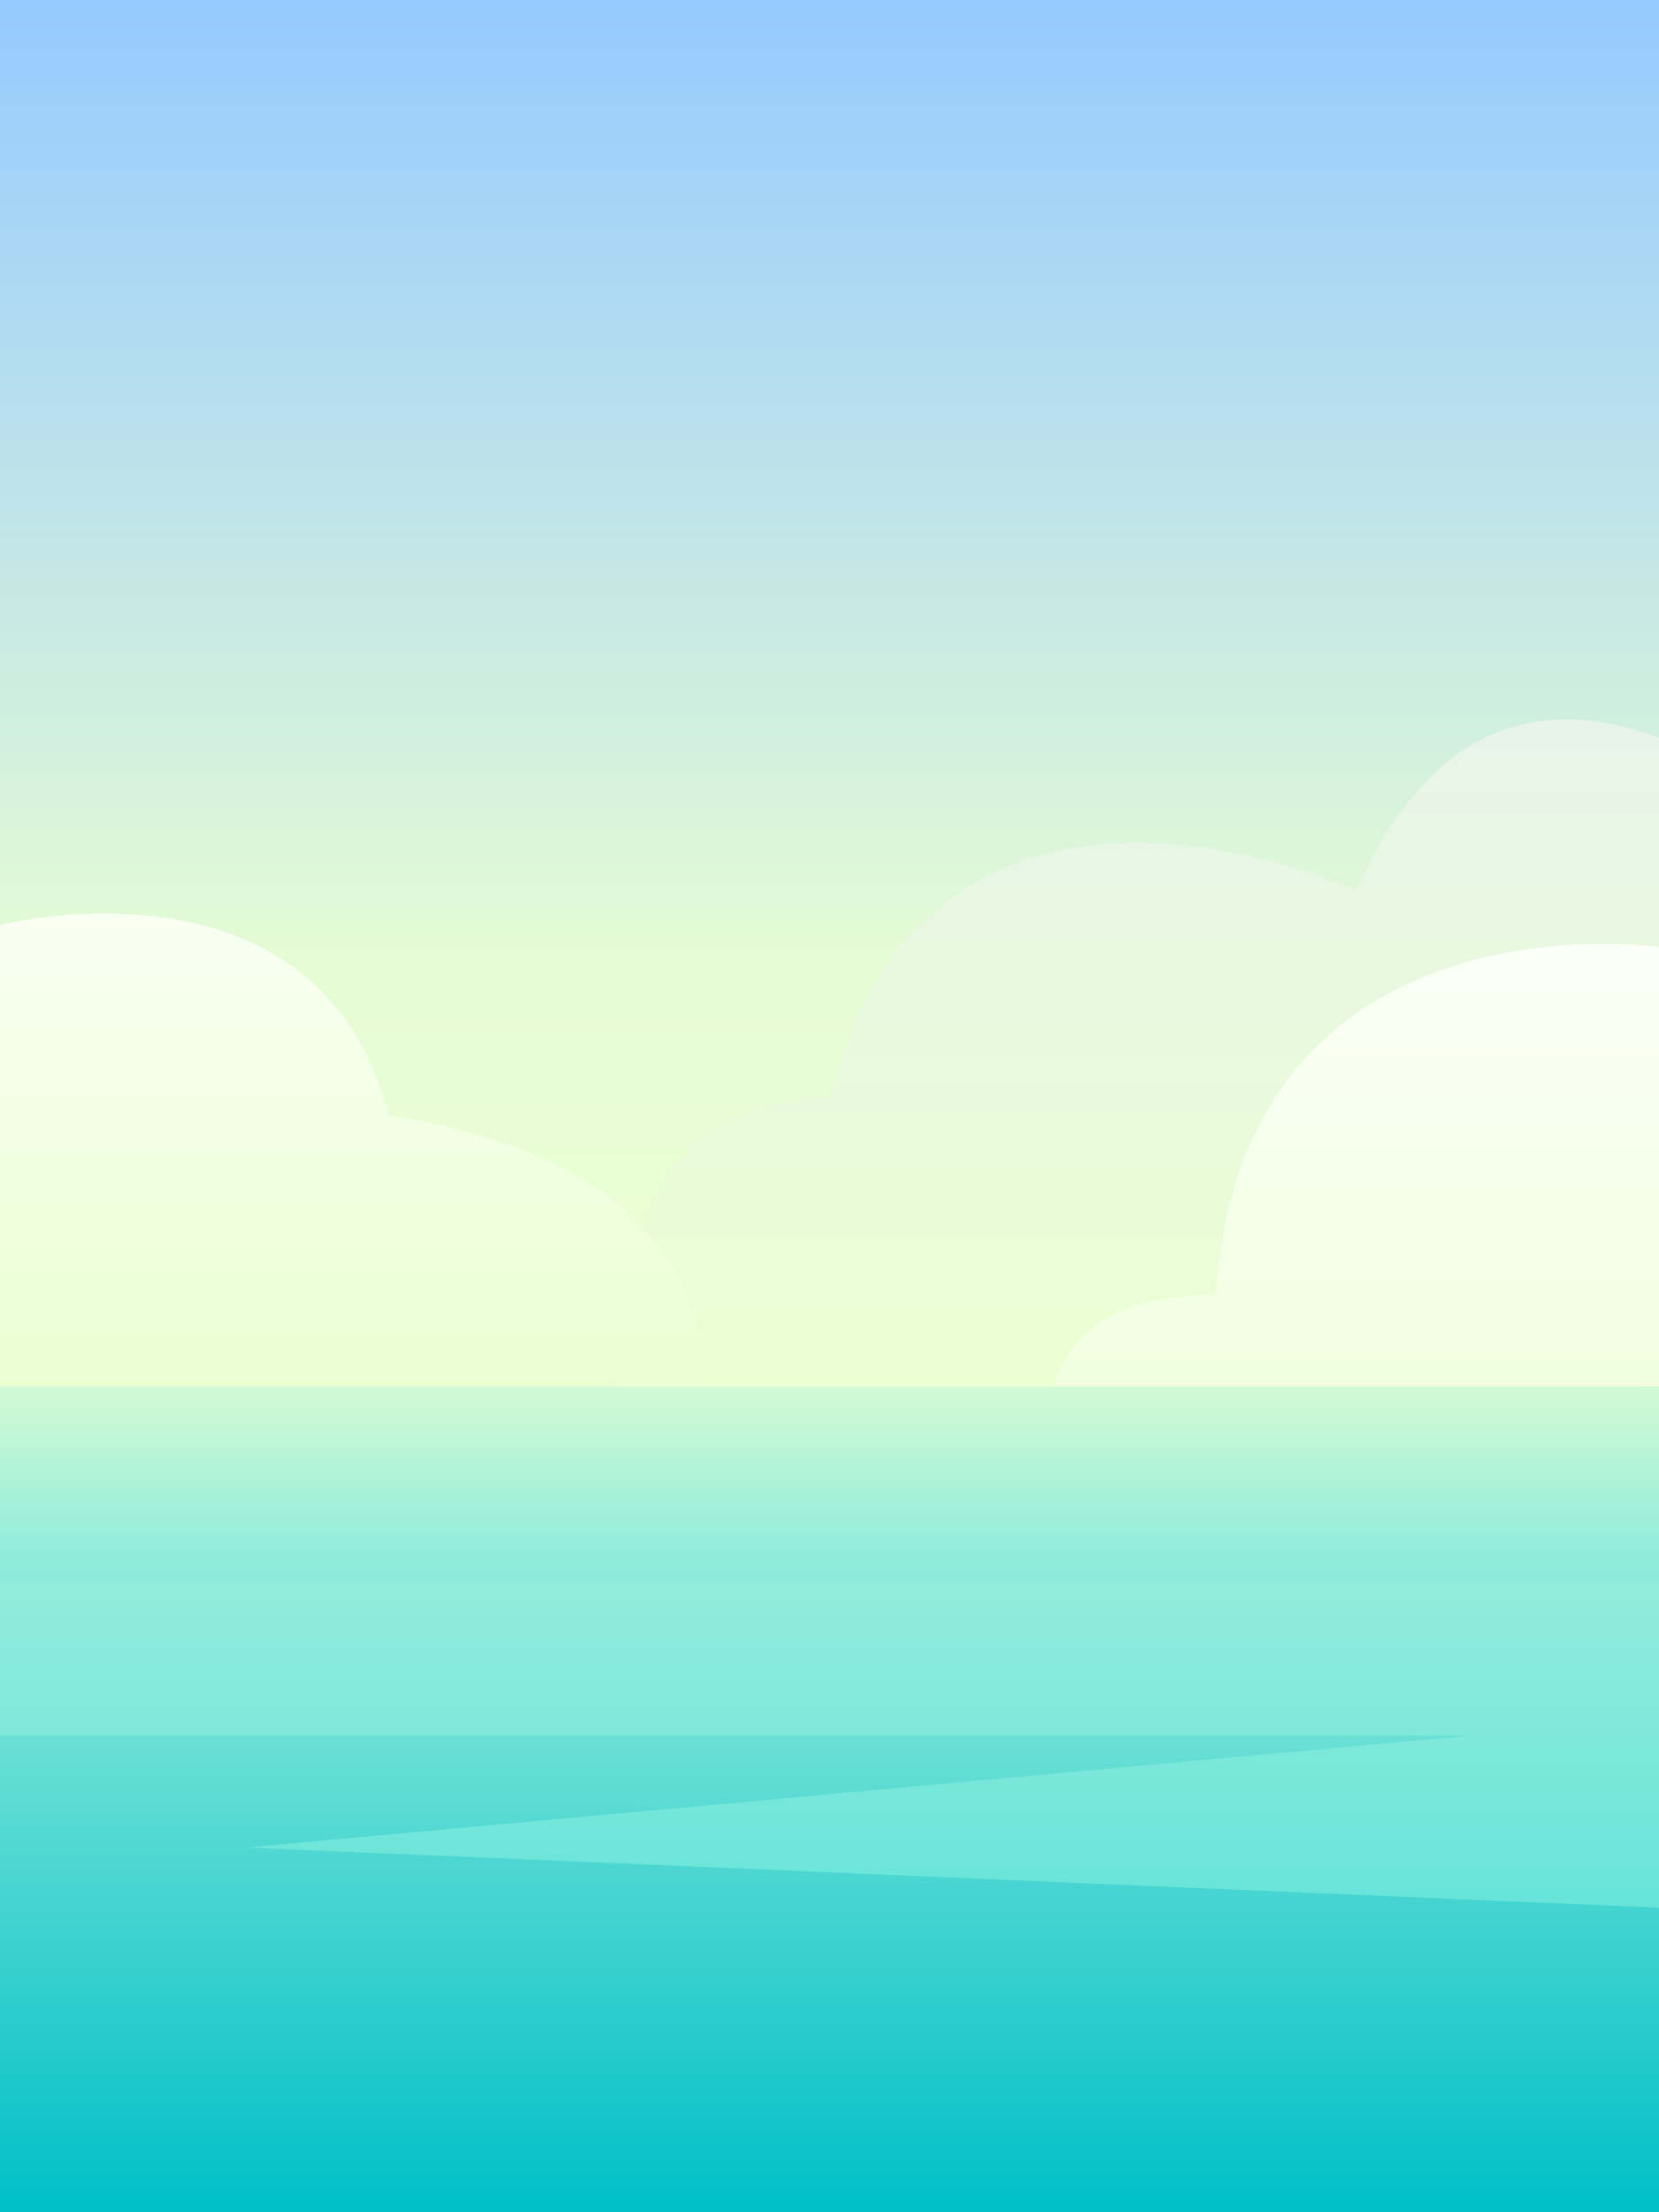
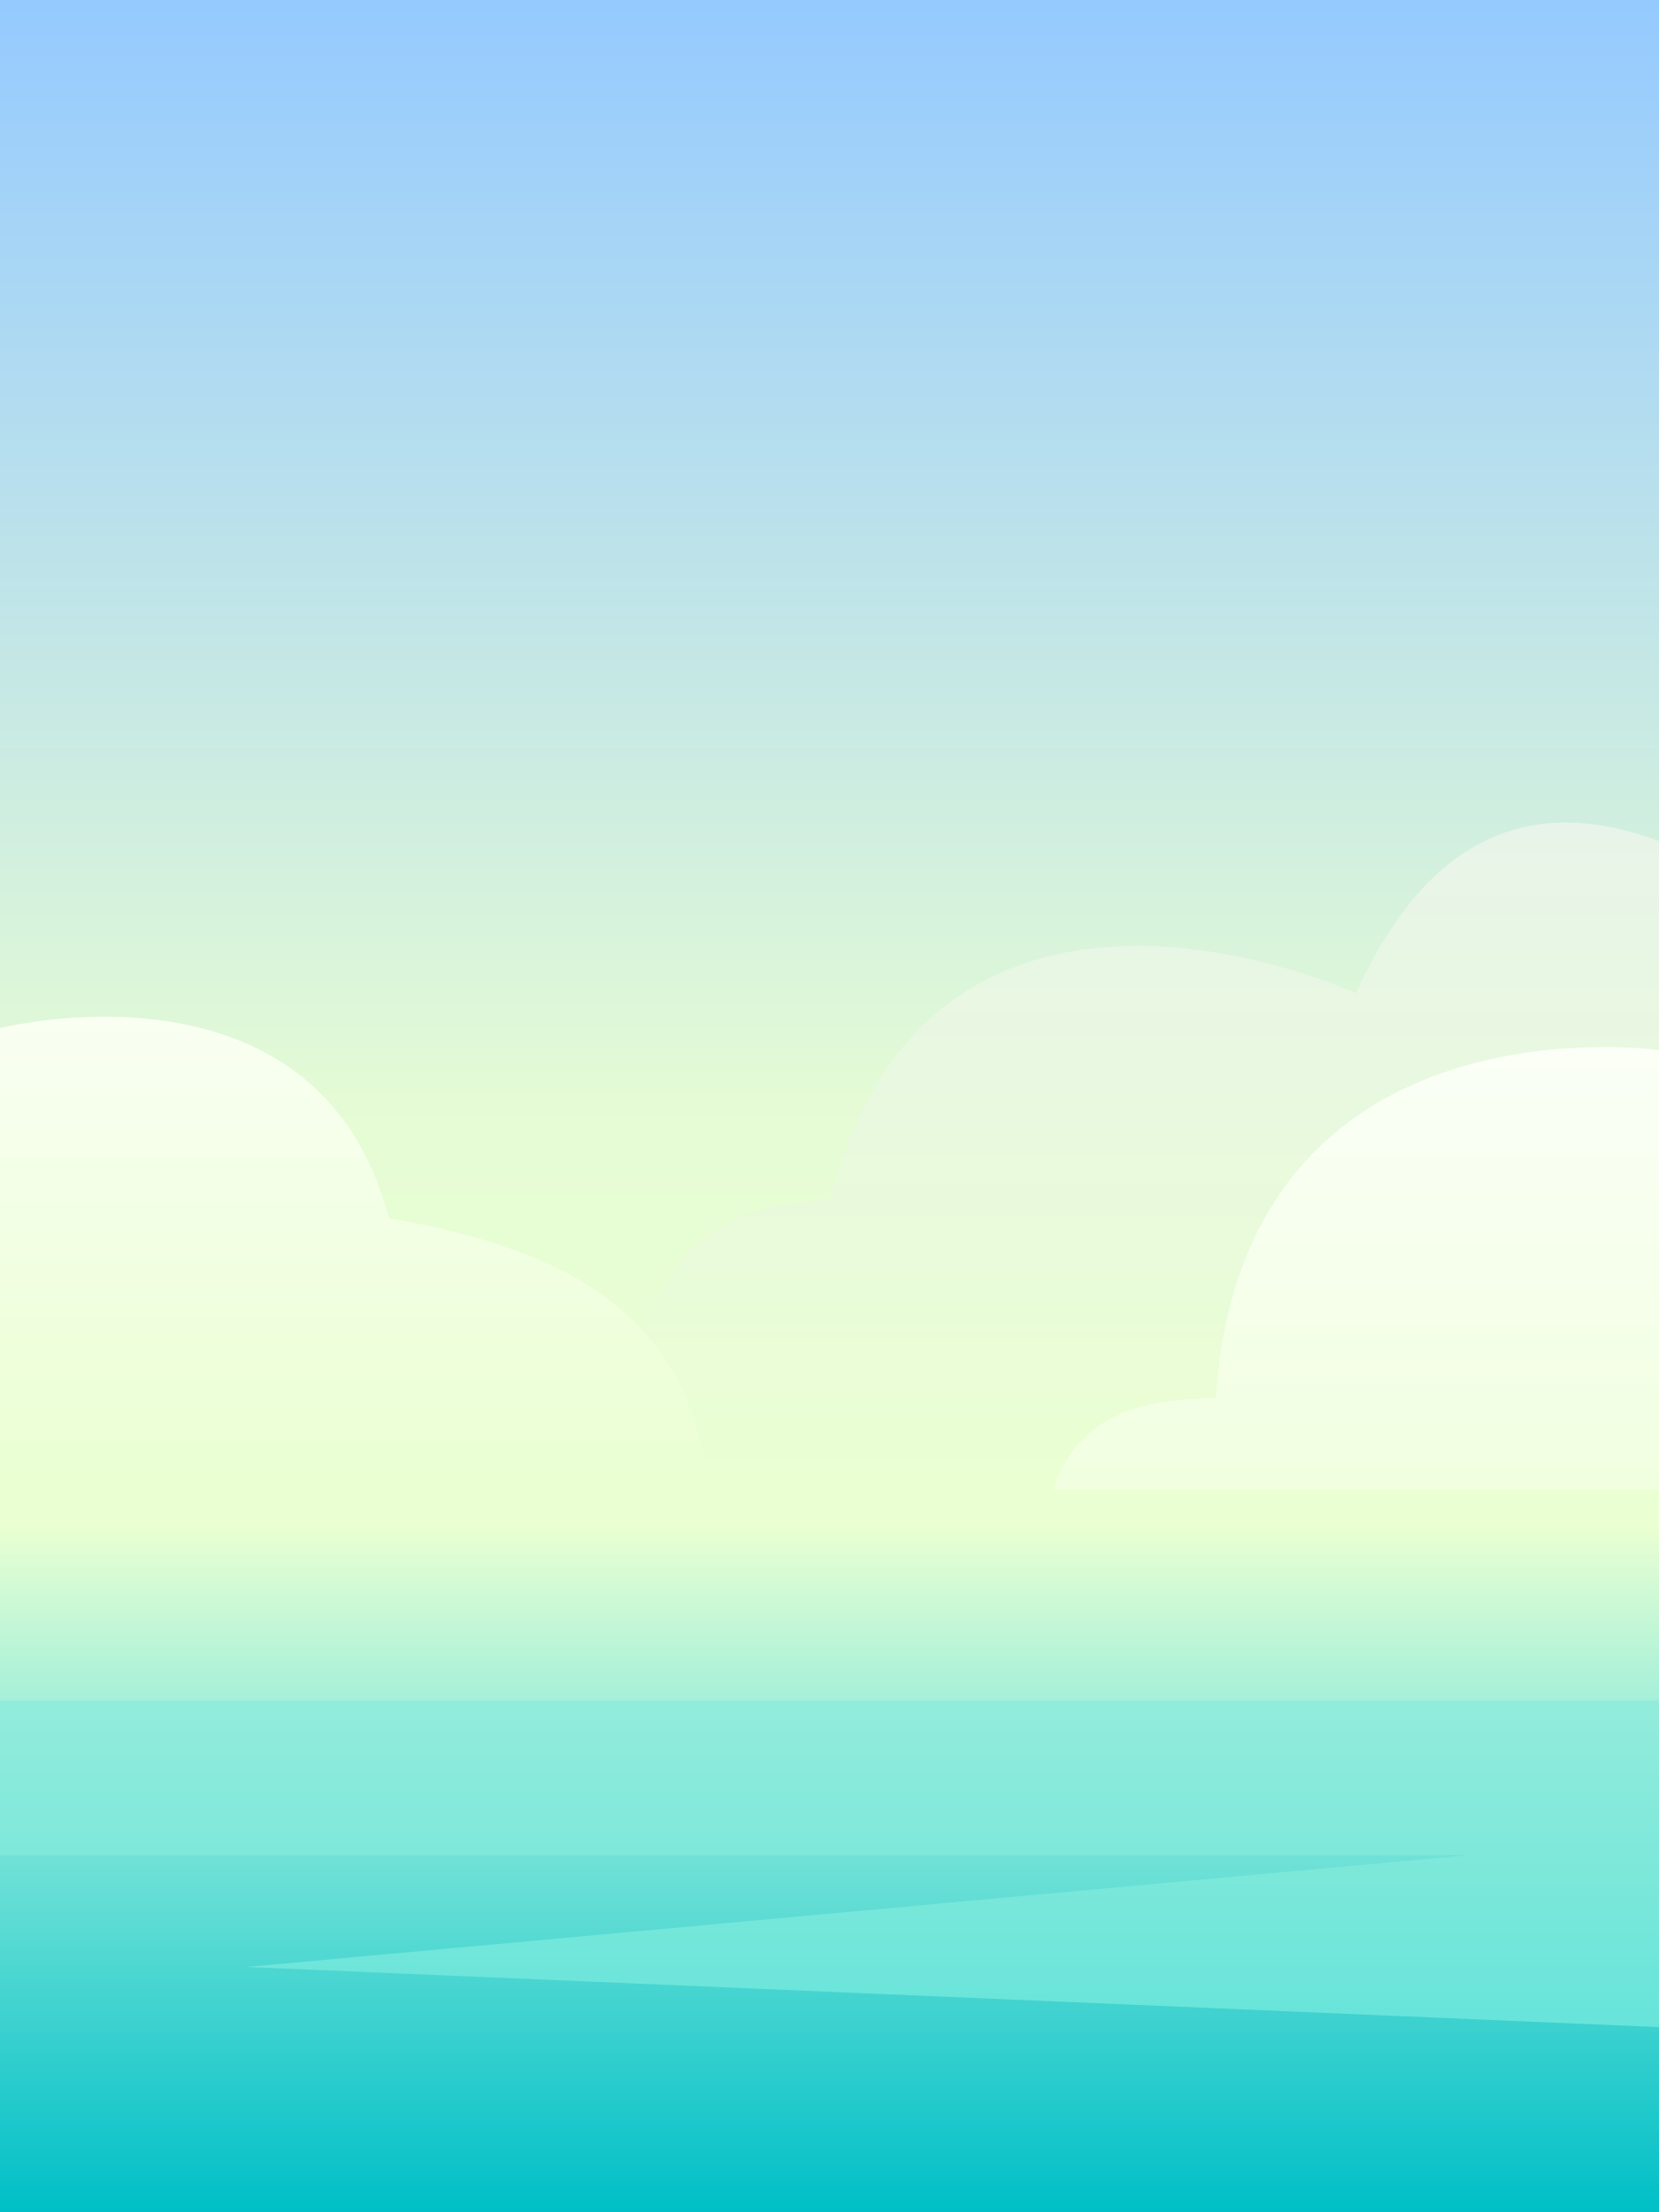
<svg xmlns="http://www.w3.org/2000/svg" id="Layer_1" data-name="Layer 1" viewBox="0 0 600 800">
  <defs>
    <style>.cls-1{fill:url(#linear-gradient);}.cls-2{fill:url(#linear-gradient-2);}.cls-3{fill:url(#linear-gradient-3);}.cls-4{fill:url(#linear-gradient-4);}.cls-5{fill:url(#linear-gradient-5);}</style>
    <linearGradient id="linear-gradient" x1="300" y1="800" x2="300" gradientTransform="matrix(1, 0, 0, -1, 0, 800)" gradientUnits="userSpaceOnUse">
      <stop offset="0" stop-color="#00bfc7" />
-       <stop offset="0.3" stop-color="#93ecdb" />
-       <stop offset="0.4" stop-color="#eaffd2" />
-       <stop offset="0.56" stop-color="#e6fcd4" />
+       <stop offset="0.21" stop-color="#93ecdb" />
+       <stop offset="0.31" stop-color="#eaffd2" />
+       <stop offset="0.49" stop-color="#e6fcd4" />
      <stop offset="1" stop-color="#95caff" />
    </linearGradient>
-     <linearGradient id="linear-gradient-2" x1="30.25" y1="501.45" x2="30.25" y2="260.2" gradientTransform="translate(380.33)" gradientUnits="userSpaceOnUse">
+     <linearGradient id="linear-gradient-2" x1="30.25" y1="538.76" x2="30.25" y2="297.51" gradientTransform="translate(380.33)" gradientUnits="userSpaceOnUse">
      <stop offset="0" stop-color="#eaffd2" />
      <stop offset="1" stop-color="#e8f4e9" />
    </linearGradient>
-     <linearGradient id="linear-gradient-3" x1="471.75" y1="501.45" x2="471.75" y2="330.4" gradientTransform="matrix(-1, 0, 0, 1, 600, 0)" gradientUnits="userSpaceOnUse">
+     <linearGradient id="linear-gradient-3" x1="471.75" y1="538.76" x2="471.75" y2="367.71" gradientTransform="matrix(-1, 0, 0, 1, 600, 0)" gradientUnits="userSpaceOnUse">
      <stop offset="0" stop-color="#eaffd2" />
      <stop offset="1" stop-color="#f9fff2" />
    </linearGradient>
-     <linearGradient id="linear-gradient-4" x1="490.41" y1="501.45" x2="490.41" y2="341.36" gradientUnits="userSpaceOnUse">
+     <linearGradient id="linear-gradient-4" x1="490.41" y1="538.76" x2="490.41" y2="378.67" gradientUnits="userSpaceOnUse">
      <stop offset="0" stop-color="#f1ffe0" />
      <stop offset="1" stop-color="#fbfff7" />
    </linearGradient>
-     <linearGradient id="linear-gradient-5" x1="300" y1="689.95" x2="300" y2="571.78" gradientUnits="userSpaceOnUse">
+     <linearGradient id="linear-gradient-5" x1="300" y1="733.15" x2="300" y2="614.98" gradientUnits="userSpaceOnUse">
      <stop offset="0" stop-color="#67e4da" />
      <stop offset="1" stop-color="#93ecdb" />
    </linearGradient>
  </defs>
  <rect class="cls-1" width="600" height="800" transform="translate(600 800) rotate(180)" />
-   <path class="cls-2" d="M600,501.45V266.87c-49.25-18.31-85.29,1.43-109.59,55,0,0-152.7-70.4-190.41,74.62-43.51,3.34-68.7,15.07-78.85,105Z" />
-   <path class="cls-3" d="M0,501.45V334.54s115.11-29.45,140.64,68.73c68.72,11.78,109,37.31,115.85,98.18Z" />
-   <path class="cls-4" d="M600,342.47s-150.45-21.6-160.27,125.67c-19.64,1-48.11,1.82-58.91,33.31H600Z" />
-   <polygon class="cls-5" points="600 571.78 0 571.78 0 627.75 531.04 627.75 89.22 668.18 600 689.95 600 571.78" />
+   <path class="cls-2" d="M600,538.76V304.18c-49.25-18.31-85.29,1.43-109.59,55,0,0-152.7-70.4-190.41,74.62-43.51,3.34-68.7,15.07-78.85,105Z" />
+   <path class="cls-3" d="M0,538.76V371.85s115.11-29.45,140.64,68.73c68.72,11.78,109,37.31,115.85,98.18Z" />
+   <path class="cls-4" d="M600,379.78s-150.45-21.6-160.27,125.67c-19.64,1-48.11,1.82-58.91,33.31H600Z" />
+   <polygon class="cls-5" points="600 614.98 0 614.98 0 670.95 531.04 670.95 89.22 711.38 600 733.14 600 614.98" />
</svg>
